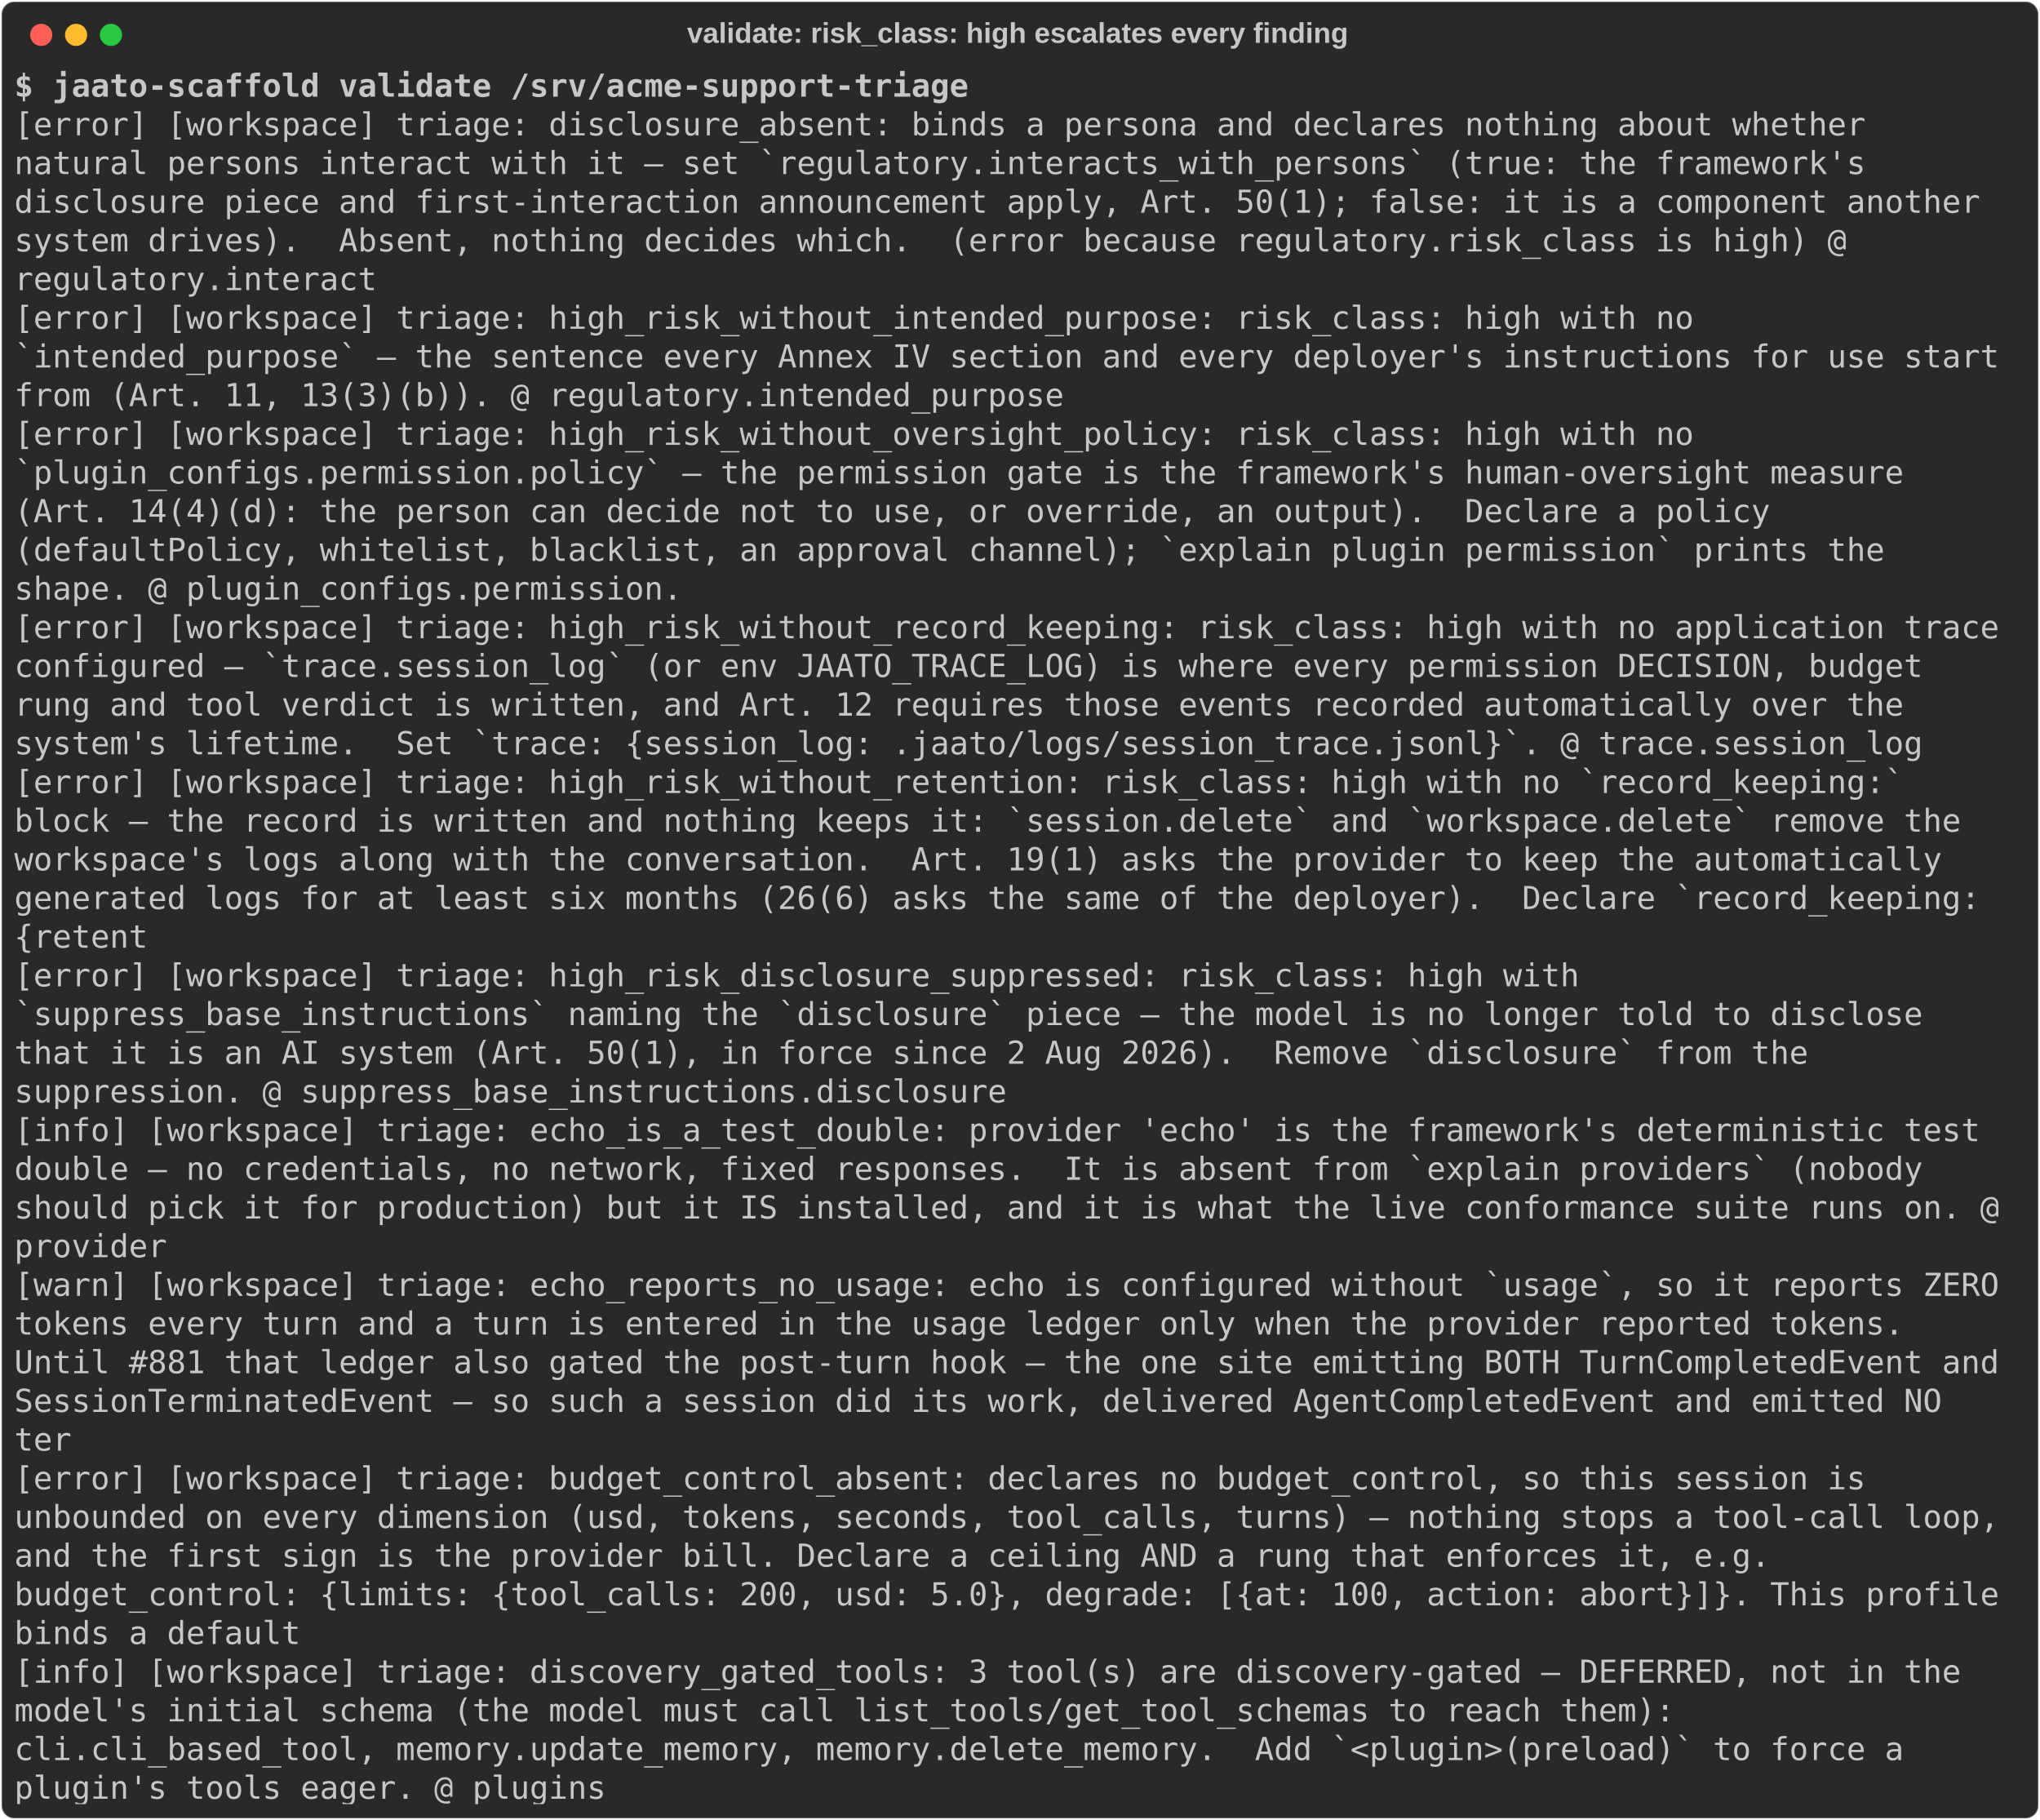
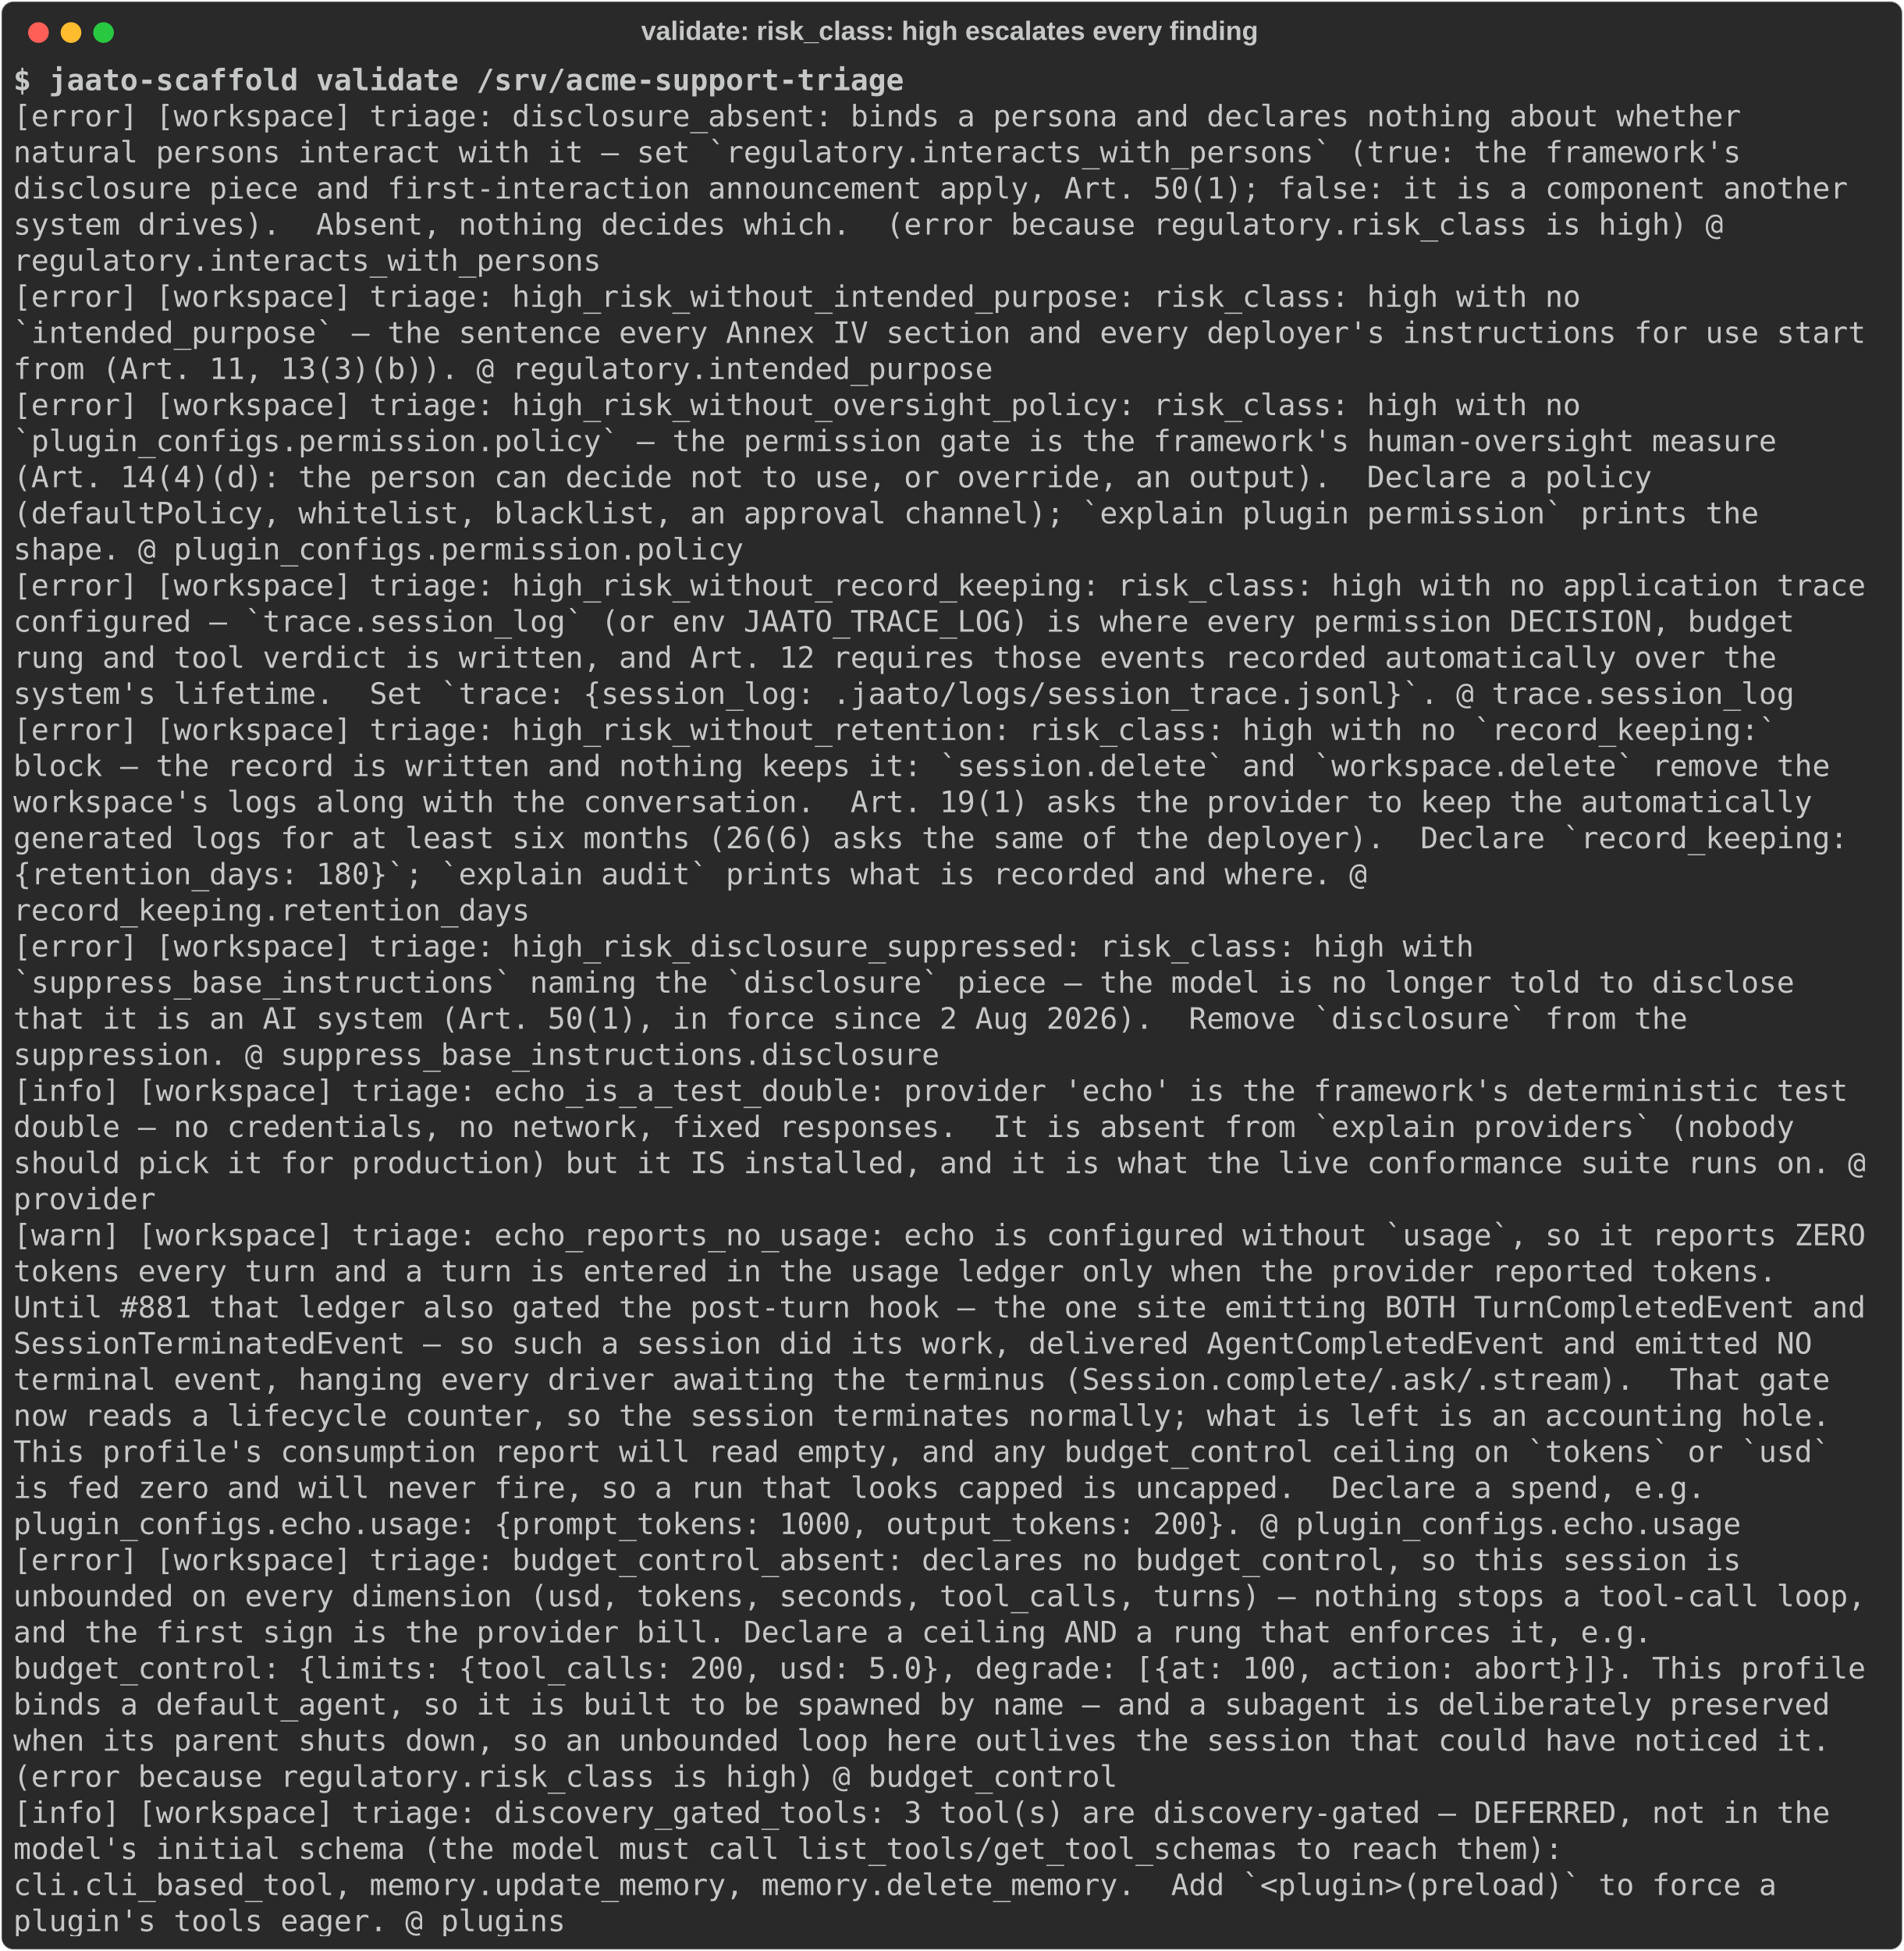
- <svg xmlns="http://www.w3.org/2000/svg" class="rich-terminal" viewBox="0 0 1287 1148.0">
+ <svg xmlns="http://www.w3.org/2000/svg" class="rich-terminal" viewBox="0 0 1287 1318.8">
  <style>

    @font-face {
        font-family: "Fira Code";
        src: local("FiraCode-Regular"),
                url("https://cdnjs.cloudflare.com/ajax/libs/firacode/6.2.0/woff2/FiraCode-Regular.woff2") format("woff2"),
                url("https://cdnjs.cloudflare.com/ajax/libs/firacode/6.2.0/woff/FiraCode-Regular.woff") format("woff");
        font-style: normal;
        font-weight: 400;
    }
    @font-face {
        font-family: "Fira Code";
        src: local("FiraCode-Bold"),
                url("https://cdnjs.cloudflare.com/ajax/libs/firacode/6.2.0/woff2/FiraCode-Bold.woff2") format("woff2"),
                url("https://cdnjs.cloudflare.com/ajax/libs/firacode/6.2.0/woff/FiraCode-Bold.woff") format("woff");
        font-style: bold;
        font-weight: 700;
    }

-     .terminal-1615847184-matrix {
+     .terminal-1482446021-matrix {
        font-family: Fira Code, monospace;
        font-size: 20px;
        line-height: 24.4px;
        font-variant-east-asian: full-width;
    }

-     .terminal-1615847184-title {
+     .terminal-1482446021-title {
        font-size: 18px;
        font-weight: bold;
        font-family: arial;
    }

-     .terminal-1615847184-r1 { fill: #c5c8c6;font-weight: bold }
- .terminal-1615847184-r2 { fill: #c5c8c6 }
+     .terminal-1482446021-r1 { fill: #c5c8c6;font-weight: bold }
+ .terminal-1482446021-r2 { fill: #c5c8c6 }
    </style>
  <defs>
-     <clipPath id="terminal-1615847184-clip-terminal">
-       <rect x="0" y="0" width="1267.8" height="1097.0" />
-     </clipPath>
-     <clipPath id="terminal-1615847184-line-0">
+     <clipPath id="terminal-1482446021-clip-terminal">
+       <rect x="0" y="0" width="1267.8" height="1267.8" />
+     </clipPath>
+     <clipPath id="terminal-1482446021-line-0">
      <rect x="0" y="1.5" width="1268.8" height="24.65" />
    </clipPath>
-     <clipPath id="terminal-1615847184-line-1">
+     <clipPath id="terminal-1482446021-line-1">
      <rect x="0" y="25.9" width="1268.8" height="24.65" />
    </clipPath>
-     <clipPath id="terminal-1615847184-line-2">
+     <clipPath id="terminal-1482446021-line-2">
      <rect x="0" y="50.3" width="1268.8" height="24.65" />
    </clipPath>
-     <clipPath id="terminal-1615847184-line-3">
+     <clipPath id="terminal-1482446021-line-3">
      <rect x="0" y="74.7" width="1268.8" height="24.65" />
    </clipPath>
-     <clipPath id="terminal-1615847184-line-4">
+     <clipPath id="terminal-1482446021-line-4">
      <rect x="0" y="99.1" width="1268.8" height="24.65" />
    </clipPath>
-     <clipPath id="terminal-1615847184-line-5">
+     <clipPath id="terminal-1482446021-line-5">
      <rect x="0" y="123.5" width="1268.8" height="24.65" />
    </clipPath>
-     <clipPath id="terminal-1615847184-line-6">
+     <clipPath id="terminal-1482446021-line-6">
      <rect x="0" y="147.9" width="1268.8" height="24.65" />
    </clipPath>
-     <clipPath id="terminal-1615847184-line-7">
+     <clipPath id="terminal-1482446021-line-7">
      <rect x="0" y="172.3" width="1268.8" height="24.65" />
    </clipPath>
-     <clipPath id="terminal-1615847184-line-8">
+     <clipPath id="terminal-1482446021-line-8">
      <rect x="0" y="196.7" width="1268.8" height="24.65" />
    </clipPath>
-     <clipPath id="terminal-1615847184-line-9">
+     <clipPath id="terminal-1482446021-line-9">
      <rect x="0" y="221.1" width="1268.8" height="24.65" />
    </clipPath>
-     <clipPath id="terminal-1615847184-line-10">
+     <clipPath id="terminal-1482446021-line-10">
      <rect x="0" y="245.5" width="1268.8" height="24.65" />
    </clipPath>
-     <clipPath id="terminal-1615847184-line-11">
+     <clipPath id="terminal-1482446021-line-11">
      <rect x="0" y="269.9" width="1268.8" height="24.65" />
    </clipPath>
-     <clipPath id="terminal-1615847184-line-12">
+     <clipPath id="terminal-1482446021-line-12">
      <rect x="0" y="294.3" width="1268.8" height="24.65" />
    </clipPath>
-     <clipPath id="terminal-1615847184-line-13">
+     <clipPath id="terminal-1482446021-line-13">
      <rect x="0" y="318.7" width="1268.8" height="24.65" />
    </clipPath>
-     <clipPath id="terminal-1615847184-line-14">
+     <clipPath id="terminal-1482446021-line-14">
      <rect x="0" y="343.1" width="1268.8" height="24.65" />
    </clipPath>
-     <clipPath id="terminal-1615847184-line-15">
+     <clipPath id="terminal-1482446021-line-15">
      <rect x="0" y="367.5" width="1268.8" height="24.65" />
    </clipPath>
-     <clipPath id="terminal-1615847184-line-16">
+     <clipPath id="terminal-1482446021-line-16">
      <rect x="0" y="391.9" width="1268.8" height="24.65" />
    </clipPath>
-     <clipPath id="terminal-1615847184-line-17">
+     <clipPath id="terminal-1482446021-line-17">
      <rect x="0" y="416.3" width="1268.8" height="24.65" />
    </clipPath>
-     <clipPath id="terminal-1615847184-line-18">
+     <clipPath id="terminal-1482446021-line-18">
      <rect x="0" y="440.7" width="1268.8" height="24.65" />
    </clipPath>
-     <clipPath id="terminal-1615847184-line-19">
+     <clipPath id="terminal-1482446021-line-19">
      <rect x="0" y="465.1" width="1268.8" height="24.65" />
    </clipPath>
-     <clipPath id="terminal-1615847184-line-20">
+     <clipPath id="terminal-1482446021-line-20">
      <rect x="0" y="489.5" width="1268.8" height="24.65" />
    </clipPath>
-     <clipPath id="terminal-1615847184-line-21">
+     <clipPath id="terminal-1482446021-line-21">
      <rect x="0" y="513.9" width="1268.8" height="24.65" />
    </clipPath>
-     <clipPath id="terminal-1615847184-line-22">
+     <clipPath id="terminal-1482446021-line-22">
      <rect x="0" y="538.3" width="1268.8" height="24.65" />
    </clipPath>
-     <clipPath id="terminal-1615847184-line-23">
+     <clipPath id="terminal-1482446021-line-23">
      <rect x="0" y="562.7" width="1268.8" height="24.65" />
    </clipPath>
-     <clipPath id="terminal-1615847184-line-24">
+     <clipPath id="terminal-1482446021-line-24">
      <rect x="0" y="587.1" width="1268.8" height="24.65" />
    </clipPath>
-     <clipPath id="terminal-1615847184-line-25">
+     <clipPath id="terminal-1482446021-line-25">
      <rect x="0" y="611.5" width="1268.8" height="24.65" />
    </clipPath>
-     <clipPath id="terminal-1615847184-line-26">
+     <clipPath id="terminal-1482446021-line-26">
      <rect x="0" y="635.9" width="1268.8" height="24.65" />
    </clipPath>
-     <clipPath id="terminal-1615847184-line-27">
+     <clipPath id="terminal-1482446021-line-27">
      <rect x="0" y="660.3" width="1268.8" height="24.65" />
    </clipPath>
-     <clipPath id="terminal-1615847184-line-28">
+     <clipPath id="terminal-1482446021-line-28">
      <rect x="0" y="684.7" width="1268.8" height="24.65" />
    </clipPath>
-     <clipPath id="terminal-1615847184-line-29">
+     <clipPath id="terminal-1482446021-line-29">
      <rect x="0" y="709.1" width="1268.8" height="24.65" />
    </clipPath>
-     <clipPath id="terminal-1615847184-line-30">
+     <clipPath id="terminal-1482446021-line-30">
      <rect x="0" y="733.5" width="1268.8" height="24.65" />
    </clipPath>
-     <clipPath id="terminal-1615847184-line-31">
+     <clipPath id="terminal-1482446021-line-31">
      <rect x="0" y="757.9" width="1268.8" height="24.65" />
    </clipPath>
-     <clipPath id="terminal-1615847184-line-32">
+     <clipPath id="terminal-1482446021-line-32">
      <rect x="0" y="782.3" width="1268.8" height="24.65" />
    </clipPath>
-     <clipPath id="terminal-1615847184-line-33">
+     <clipPath id="terminal-1482446021-line-33">
      <rect x="0" y="806.7" width="1268.8" height="24.65" />
    </clipPath>
-     <clipPath id="terminal-1615847184-line-34">
+     <clipPath id="terminal-1482446021-line-34">
      <rect x="0" y="831.1" width="1268.8" height="24.65" />
    </clipPath>
-     <clipPath id="terminal-1615847184-line-35">
+     <clipPath id="terminal-1482446021-line-35">
      <rect x="0" y="855.5" width="1268.8" height="24.65" />
    </clipPath>
-     <clipPath id="terminal-1615847184-line-36">
+     <clipPath id="terminal-1482446021-line-36">
      <rect x="0" y="879.9" width="1268.8" height="24.65" />
    </clipPath>
-     <clipPath id="terminal-1615847184-line-37">
+     <clipPath id="terminal-1482446021-line-37">
      <rect x="0" y="904.3" width="1268.8" height="24.65" />
    </clipPath>
-     <clipPath id="terminal-1615847184-line-38">
+     <clipPath id="terminal-1482446021-line-38">
      <rect x="0" y="928.7" width="1268.8" height="24.65" />
    </clipPath>
-     <clipPath id="terminal-1615847184-line-39">
+     <clipPath id="terminal-1482446021-line-39">
      <rect x="0" y="953.1" width="1268.8" height="24.65" />
    </clipPath>
-     <clipPath id="terminal-1615847184-line-40">
+     <clipPath id="terminal-1482446021-line-40">
      <rect x="0" y="977.5" width="1268.8" height="24.65" />
    </clipPath>
-     <clipPath id="terminal-1615847184-line-41">
+     <clipPath id="terminal-1482446021-line-41">
      <rect x="0" y="1001.9" width="1268.8" height="24.65" />
    </clipPath>
-     <clipPath id="terminal-1615847184-line-42">
+     <clipPath id="terminal-1482446021-line-42">
      <rect x="0" y="1026.3" width="1268.8" height="24.65" />
    </clipPath>
-     <clipPath id="terminal-1615847184-line-43">
+     <clipPath id="terminal-1482446021-line-43">
      <rect x="0" y="1050.7" width="1268.8" height="24.65" />
    </clipPath>
+     <clipPath id="terminal-1482446021-line-44">
+       <rect x="0" y="1075.1" width="1268.8" height="24.65" />
+     </clipPath>
+     <clipPath id="terminal-1482446021-line-45">
+       <rect x="0" y="1099.5" width="1268.8" height="24.65" />
+     </clipPath>
+     <clipPath id="terminal-1482446021-line-46">
+       <rect x="0" y="1123.9" width="1268.8" height="24.65" />
+     </clipPath>
+     <clipPath id="terminal-1482446021-line-47">
+       <rect x="0" y="1148.3" width="1268.8" height="24.65" />
+     </clipPath>
+     <clipPath id="terminal-1482446021-line-48">
+       <rect x="0" y="1172.7" width="1268.8" height="24.65" />
+     </clipPath>
+     <clipPath id="terminal-1482446021-line-49">
+       <rect x="0" y="1197.1" width="1268.8" height="24.65" />
+     </clipPath>
+     <clipPath id="terminal-1482446021-line-50">
+       <rect x="0" y="1221.5" width="1268.8" height="24.65" />
+     </clipPath>
  </defs>
-   <rect fill="#292929" stroke="rgba(255,255,255,0.35)" stroke-width="1" x="1" y="1" width="1285" height="1146" rx="8" />
-   <text class="terminal-1615847184-title" fill="#c5c8c6" text-anchor="middle" x="642" y="27">validate: risk_class: high escalates every finding</text>
+   <rect fill="#292929" stroke="rgba(255,255,255,0.35)" stroke-width="1" x="1" y="1" width="1285" height="1316.8" rx="8" />
+   <text class="terminal-1482446021-title" fill="#c5c8c6" text-anchor="middle" x="642" y="27">validate: risk_class: high escalates every finding</text>
  <g transform="translate(26,22)">
    <circle cx="0" cy="0" r="7" fill="#ff5f57" />
    <circle cx="22" cy="0" r="7" fill="#febc2e" />
    <circle cx="44" cy="0" r="7" fill="#28c840" />
  </g>
-   <g transform="translate(9, 41)" clip-path="url(#terminal-1615847184-clip-terminal)">
-     <g class="terminal-1615847184-matrix">
-       <text class="terminal-1615847184-r1" x="0" y="20" textLength="610" clip-path="url(#terminal-1615847184-line-0)">$ jaato-scaffold validate /srv/acme-support-triage</text>
-       <text class="terminal-1615847184-r2" x="1268.8" y="20" textLength="12.2" clip-path="url(#terminal-1615847184-line-0)">
- </text>
-       <text class="terminal-1615847184-r2" x="0" y="44.4" textLength="1195.6" clip-path="url(#terminal-1615847184-line-1)">[error] [workspace] triage: disclosure_absent: binds a persona and declares nothing about whether </text>
-       <text class="terminal-1615847184-r2" x="1268.8" y="44.4" textLength="12.2" clip-path="url(#terminal-1615847184-line-1)">
- </text>
-       <text class="terminal-1615847184-r2" x="0" y="68.8" textLength="1195.6" clip-path="url(#terminal-1615847184-line-2)">natural persons interact with it — set `regulatory.interacts_with_persons` (true: the framework's </text>
-       <text class="terminal-1615847184-r2" x="1268.8" y="68.8" textLength="12.2" clip-path="url(#terminal-1615847184-line-2)">
- </text>
-       <text class="terminal-1615847184-r2" x="0" y="93.2" textLength="1268.8" clip-path="url(#terminal-1615847184-line-3)">disclosure piece and first-interaction announcement apply, Art. 50(1); false: it is a component another </text>
-       <text class="terminal-1615847184-r2" x="1268.8" y="93.2" textLength="12.2" clip-path="url(#terminal-1615847184-line-3)">
- </text>
-       <text class="terminal-1615847184-r2" x="0" y="117.6" textLength="1183.4" clip-path="url(#terminal-1615847184-line-4)">system drives).  Absent, nothing decides which.  (error because regulatory.risk_class is high) @ </text>
-       <text class="terminal-1615847184-r2" x="1268.8" y="117.6" textLength="12.2" clip-path="url(#terminal-1615847184-line-4)">
- </text>
-       <text class="terminal-1615847184-r2" x="0" y="142" textLength="231.8" clip-path="url(#terminal-1615847184-line-5)">regulatory.interact</text>
-       <text class="terminal-1615847184-r2" x="1268.8" y="142" textLength="12.2" clip-path="url(#terminal-1615847184-line-5)">
- </text>
-       <text class="terminal-1615847184-r2" x="0" y="166.4" textLength="1085.8" clip-path="url(#terminal-1615847184-line-6)">[error] [workspace] triage: high_risk_without_intended_purpose: risk_class: high with no </text>
-       <text class="terminal-1615847184-r2" x="1268.8" y="166.4" textLength="12.2" clip-path="url(#terminal-1615847184-line-6)">
- </text>
-       <text class="terminal-1615847184-r2" x="0" y="190.8" textLength="1268.8" clip-path="url(#terminal-1615847184-line-7)">`intended_purpose` — the sentence every Annex IV section and every deployer's instructions for use start</text>
-       <text class="terminal-1615847184-r2" x="1268.8" y="190.8" textLength="12.2" clip-path="url(#terminal-1615847184-line-7)">
- </text>
-       <text class="terminal-1615847184-r2" x="0" y="215.2" textLength="671" clip-path="url(#terminal-1615847184-line-8)">from (Art. 11, 13(3)(b)). @ regulatory.intended_purpose</text>
-       <text class="terminal-1615847184-r2" x="1268.8" y="215.2" textLength="12.2" clip-path="url(#terminal-1615847184-line-8)">
- </text>
-       <text class="terminal-1615847184-r2" x="0" y="239.6" textLength="1085.8" clip-path="url(#terminal-1615847184-line-9)">[error] [workspace] triage: high_risk_without_oversight_policy: risk_class: high with no </text>
-       <text class="terminal-1615847184-r2" x="1268.8" y="239.6" textLength="12.2" clip-path="url(#terminal-1615847184-line-9)">
- </text>
-       <text class="terminal-1615847184-r2" x="0" y="264" textLength="1220" clip-path="url(#terminal-1615847184-line-10)">`plugin_configs.permission.policy` — the permission gate is the framework's human-oversight measure </text>
-       <text class="terminal-1615847184-r2" x="1268.8" y="264" textLength="12.2" clip-path="url(#terminal-1615847184-line-10)">
- </text>
-       <text class="terminal-1615847184-r2" x="0" y="288.4" textLength="1134.6" clip-path="url(#terminal-1615847184-line-11)">(Art. 14(4)(d): the person can decide not to use, or override, an output).  Declare a policy </text>
-       <text class="terminal-1615847184-r2" x="1268.8" y="288.4" textLength="12.2" clip-path="url(#terminal-1615847184-line-11)">
- </text>
-       <text class="terminal-1615847184-r2" x="0" y="312.8" textLength="1207.8" clip-path="url(#terminal-1615847184-line-12)">(defaultPolicy, whitelist, blacklist, an approval channel); `explain plugin permission` prints the </text>
-       <text class="terminal-1615847184-r2" x="1268.8" y="312.8" textLength="12.2" clip-path="url(#terminal-1615847184-line-12)">
- </text>
-       <text class="terminal-1615847184-r2" x="0" y="337.2" textLength="427" clip-path="url(#terminal-1615847184-line-13)">shape. @ plugin_configs.permission.</text>
-       <text class="terminal-1615847184-r2" x="1268.8" y="337.2" textLength="12.2" clip-path="url(#terminal-1615847184-line-13)">
- </text>
-       <text class="terminal-1615847184-r2" x="0" y="361.6" textLength="1268.8" clip-path="url(#terminal-1615847184-line-14)">[error] [workspace] triage: high_risk_without_record_keeping: risk_class: high with no application trace</text>
-       <text class="terminal-1615847184-r2" x="1268.8" y="361.6" textLength="12.2" clip-path="url(#terminal-1615847184-line-14)">
- </text>
-       <text class="terminal-1615847184-r2" x="0" y="386" textLength="1232.2" clip-path="url(#terminal-1615847184-line-15)">configured — `trace.session_log` (or env JAATO_TRACE_LOG) is where every permission DECISION, budget </text>
-       <text class="terminal-1615847184-r2" x="1268.8" y="386" textLength="12.2" clip-path="url(#terminal-1615847184-line-15)">
- </text>
-       <text class="terminal-1615847184-r2" x="0" y="410.4" textLength="1220" clip-path="url(#terminal-1615847184-line-16)">rung and tool verdict is written, and Art. 12 requires those events recorded automatically over the </text>
-       <text class="terminal-1615847184-r2" x="1268.8" y="410.4" textLength="12.2" clip-path="url(#terminal-1615847184-line-16)">
- </text>
-       <text class="terminal-1615847184-r2" x="0" y="434.8" textLength="1220" clip-path="url(#terminal-1615847184-line-17)">system's lifetime.  Set `trace: {session_log: .jaato/logs/session_trace.jsonl}`. @ trace.session_log</text>
-       <text class="terminal-1615847184-r2" x="1268.8" y="434.8" textLength="12.2" clip-path="url(#terminal-1615847184-line-17)">
- </text>
-       <text class="terminal-1615847184-r2" x="0" y="459.2" textLength="1220" clip-path="url(#terminal-1615847184-line-18)">[error] [workspace] triage: high_risk_without_retention: risk_class: high with no `record_keeping:` </text>
-       <text class="terminal-1615847184-r2" x="1268.8" y="459.2" textLength="12.2" clip-path="url(#terminal-1615847184-line-18)">
- </text>
-       <text class="terminal-1615847184-r2" x="0" y="483.6" textLength="1256.6" clip-path="url(#terminal-1615847184-line-19)">block — the record is written and nothing keeps it: `session.delete` and `workspace.delete` remove the </text>
-       <text class="terminal-1615847184-r2" x="1268.8" y="483.6" textLength="12.2" clip-path="url(#terminal-1615847184-line-19)">
- </text>
-       <text class="terminal-1615847184-r2" x="0" y="508" textLength="1244.4" clip-path="url(#terminal-1615847184-line-20)">workspace's logs along with the conversation.  Art. 19(1) asks the provider to keep the automatically </text>
-       <text class="terminal-1615847184-r2" x="1268.8" y="508" textLength="12.2" clip-path="url(#terminal-1615847184-line-20)">
- </text>
-       <text class="terminal-1615847184-r2" x="0" y="532.4" textLength="1268.8" clip-path="url(#terminal-1615847184-line-21)">generated logs for at least six months (26(6) asks the same of the deployer).  Declare `record_keeping: </text>
-       <text class="terminal-1615847184-r2" x="1268.8" y="532.4" textLength="12.2" clip-path="url(#terminal-1615847184-line-21)">
- </text>
-       <text class="terminal-1615847184-r2" x="0" y="556.8" textLength="85.4" clip-path="url(#terminal-1615847184-line-22)">{retent</text>
-       <text class="terminal-1615847184-r2" x="1268.8" y="556.8" textLength="12.2" clip-path="url(#terminal-1615847184-line-22)">
- </text>
-       <text class="terminal-1615847184-r2" x="0" y="581.2" textLength="1012.6" clip-path="url(#terminal-1615847184-line-23)">[error] [workspace] triage: high_risk_disclosure_suppressed: risk_class: high with </text>
-       <text class="terminal-1615847184-r2" x="1268.8" y="581.2" textLength="12.2" clip-path="url(#terminal-1615847184-line-23)">
- </text>
-       <text class="terminal-1615847184-r2" x="0" y="605.6" textLength="1232.2" clip-path="url(#terminal-1615847184-line-24)">`suppress_base_instructions` naming the `disclosure` piece — the model is no longer told to disclose </text>
-       <text class="terminal-1615847184-r2" x="1268.8" y="605.6" textLength="12.2" clip-path="url(#terminal-1615847184-line-24)">
- </text>
-       <text class="terminal-1615847184-r2" x="0" y="630" textLength="1159" clip-path="url(#terminal-1615847184-line-25)">that it is an AI system (Art. 50(1), in force since 2 Aug 2026).  Remove `disclosure` from the </text>
-       <text class="terminal-1615847184-r2" x="1268.8" y="630" textLength="12.2" clip-path="url(#terminal-1615847184-line-25)">
- </text>
-       <text class="terminal-1615847184-r2" x="0" y="654.4" textLength="634.4" clip-path="url(#terminal-1615847184-line-26)">suppression. @ suppress_base_instructions.disclosure</text>
-       <text class="terminal-1615847184-r2" x="1268.8" y="654.4" textLength="12.2" clip-path="url(#terminal-1615847184-line-26)">
- </text>
-       <text class="terminal-1615847184-r2" x="0" y="678.8" textLength="1268.8" clip-path="url(#terminal-1615847184-line-27)">[info] [workspace] triage: echo_is_a_test_double: provider 'echo' is the framework's deterministic test </text>
-       <text class="terminal-1615847184-r2" x="1268.8" y="678.8" textLength="12.2" clip-path="url(#terminal-1615847184-line-27)">
- </text>
-       <text class="terminal-1615847184-r2" x="0" y="703.2" textLength="1232.2" clip-path="url(#terminal-1615847184-line-28)">double — no credentials, no network, fixed responses.  It is absent from `explain providers` (nobody </text>
-       <text class="terminal-1615847184-r2" x="1268.8" y="703.2" textLength="12.2" clip-path="url(#terminal-1615847184-line-28)">
- </text>
-       <text class="terminal-1615847184-r2" x="0" y="727.6" textLength="1268.8" clip-path="url(#terminal-1615847184-line-29)">should pick it for production) but it IS installed, and it is what the live conformance suite runs on. @</text>
-       <text class="terminal-1615847184-r2" x="1268.8" y="727.6" textLength="12.2" clip-path="url(#terminal-1615847184-line-29)">
- </text>
-       <text class="terminal-1615847184-r2" x="0" y="752" textLength="97.6" clip-path="url(#terminal-1615847184-line-30)">provider</text>
-       <text class="terminal-1615847184-r2" x="1268.8" y="752" textLength="12.2" clip-path="url(#terminal-1615847184-line-30)">
- </text>
-       <text class="terminal-1615847184-r2" x="0" y="776.4" textLength="1268.8" clip-path="url(#terminal-1615847184-line-31)">[warn] [workspace] triage: echo_reports_no_usage: echo is configured without `usage`, so it reports ZERO</text>
-       <text class="terminal-1615847184-r2" x="1268.8" y="776.4" textLength="12.2" clip-path="url(#terminal-1615847184-line-31)">
- </text>
-       <text class="terminal-1615847184-r2" x="0" y="800.8" textLength="1232.2" clip-path="url(#terminal-1615847184-line-32)">tokens every turn and a turn is entered in the usage ledger only when the provider reported tokens.  </text>
-       <text class="terminal-1615847184-r2" x="1268.8" y="800.8" textLength="12.2" clip-path="url(#terminal-1615847184-line-32)">
- </text>
-       <text class="terminal-1615847184-r2" x="0" y="825.2" textLength="1268.8" clip-path="url(#terminal-1615847184-line-33)">Until #881 that ledger also gated the post-turn hook — the one site emitting BOTH TurnCompletedEvent and</text>
-       <text class="terminal-1615847184-r2" x="1268.8" y="825.2" textLength="12.2" clip-path="url(#terminal-1615847184-line-33)">
- </text>
-       <text class="terminal-1615847184-r2" x="0" y="849.6" textLength="1244.4" clip-path="url(#terminal-1615847184-line-34)">SessionTerminatedEvent — so such a session did its work, delivered AgentCompletedEvent and emitted NO </text>
-       <text class="terminal-1615847184-r2" x="1268.8" y="849.6" textLength="12.2" clip-path="url(#terminal-1615847184-line-34)">
- </text>
-       <text class="terminal-1615847184-r2" x="0" y="874" textLength="36.6" clip-path="url(#terminal-1615847184-line-35)">ter</text>
-       <text class="terminal-1615847184-r2" x="1268.8" y="874" textLength="12.2" clip-path="url(#terminal-1615847184-line-35)">
- </text>
-       <text class="terminal-1615847184-r2" x="0" y="898.4" textLength="1195.6" clip-path="url(#terminal-1615847184-line-36)">[error] [workspace] triage: budget_control_absent: declares no budget_control, so this session is </text>
-       <text class="terminal-1615847184-r2" x="1268.8" y="898.4" textLength="12.2" clip-path="url(#terminal-1615847184-line-36)">
- </text>
-       <text class="terminal-1615847184-r2" x="0" y="922.8" textLength="1268.8" clip-path="url(#terminal-1615847184-line-37)">unbounded on every dimension (usd, tokens, seconds, tool_calls, turns) — nothing stops a tool-call loop,</text>
-       <text class="terminal-1615847184-r2" x="1268.8" y="922.8" textLength="12.2" clip-path="url(#terminal-1615847184-line-37)">
- </text>
-       <text class="terminal-1615847184-r2" x="0" y="947.2" textLength="1134.6" clip-path="url(#terminal-1615847184-line-38)">and the first sign is the provider bill. Declare a ceiling AND a rung that enforces it, e.g. </text>
-       <text class="terminal-1615847184-r2" x="1268.8" y="947.2" textLength="12.2" clip-path="url(#terminal-1615847184-line-38)">
- </text>
-       <text class="terminal-1615847184-r2" x="0" y="971.6" textLength="1268.8" clip-path="url(#terminal-1615847184-line-39)">budget_control: {limits: {tool_calls: 200, usd: 5.0}, degrade: [{at: 100, action: abort}]}. This profile</text>
-       <text class="terminal-1615847184-r2" x="1268.8" y="971.6" textLength="12.2" clip-path="url(#terminal-1615847184-line-39)">
- </text>
-       <text class="terminal-1615847184-r2" x="0" y="996" textLength="183" clip-path="url(#terminal-1615847184-line-40)">binds a default</text>
-       <text class="terminal-1615847184-r2" x="1268.8" y="996" textLength="12.2" clip-path="url(#terminal-1615847184-line-40)">
- </text>
-       <text class="terminal-1615847184-r2" x="0" y="1020.4" textLength="1256.6" clip-path="url(#terminal-1615847184-line-41)">[info] [workspace] triage: discovery_gated_tools: 3 tool(s) are discovery-gated — DEFERRED, not in the </text>
-       <text class="terminal-1615847184-r2" x="1268.8" y="1020.4" textLength="12.2" clip-path="url(#terminal-1615847184-line-41)">
- </text>
-       <text class="terminal-1615847184-r2" x="0" y="1044.8" textLength="1073.6" clip-path="url(#terminal-1615847184-line-42)">model's initial schema (the model must call list_tools/get_tool_schemas to reach them): </text>
-       <text class="terminal-1615847184-r2" x="1268.8" y="1044.8" textLength="12.2" clip-path="url(#terminal-1615847184-line-42)">
- </text>
-       <text class="terminal-1615847184-r2" x="0" y="1069.2" textLength="1220" clip-path="url(#terminal-1615847184-line-43)">cli.cli_based_tool, memory.update_memory, memory.delete_memory.  Add `&lt;plugin&gt;(preload)` to force a </text>
-       <text class="terminal-1615847184-r2" x="1268.8" y="1069.2" textLength="12.2" clip-path="url(#terminal-1615847184-line-43)">
- </text>
-       <text class="terminal-1615847184-r2" x="0" y="1093.6" textLength="378.2" clip-path="url(#terminal-1615847184-line-44)">plugin's tools eager. @ plugins</text>
-       <text class="terminal-1615847184-r2" x="1268.8" y="1093.6" textLength="12.2" clip-path="url(#terminal-1615847184-line-44)">
+   <g transform="translate(9, 41)" clip-path="url(#terminal-1482446021-clip-terminal)">
+     <g class="terminal-1482446021-matrix">
+       <text class="terminal-1482446021-r1" x="0" y="20" textLength="610" clip-path="url(#terminal-1482446021-line-0)">$ jaato-scaffold validate /srv/acme-support-triage</text>
+       <text class="terminal-1482446021-r2" x="1268.8" y="20" textLength="12.2" clip-path="url(#terminal-1482446021-line-0)">
+ </text>
+       <text class="terminal-1482446021-r2" x="0" y="44.4" textLength="1195.6" clip-path="url(#terminal-1482446021-line-1)">[error] [workspace] triage: disclosure_absent: binds a persona and declares nothing about whether </text>
+       <text class="terminal-1482446021-r2" x="1268.8" y="44.4" textLength="12.2" clip-path="url(#terminal-1482446021-line-1)">
+ </text>
+       <text class="terminal-1482446021-r2" x="0" y="68.8" textLength="1195.6" clip-path="url(#terminal-1482446021-line-2)">natural persons interact with it — set `regulatory.interacts_with_persons` (true: the framework's </text>
+       <text class="terminal-1482446021-r2" x="1268.8" y="68.8" textLength="12.2" clip-path="url(#terminal-1482446021-line-2)">
+ </text>
+       <text class="terminal-1482446021-r2" x="0" y="93.2" textLength="1268.8" clip-path="url(#terminal-1482446021-line-3)">disclosure piece and first-interaction announcement apply, Art. 50(1); false: it is a component another </text>
+       <text class="terminal-1482446021-r2" x="1268.8" y="93.2" textLength="12.2" clip-path="url(#terminal-1482446021-line-3)">
+ </text>
+       <text class="terminal-1482446021-r2" x="0" y="117.6" textLength="1183.4" clip-path="url(#terminal-1482446021-line-4)">system drives).  Absent, nothing decides which.  (error because regulatory.risk_class is high) @ </text>
+       <text class="terminal-1482446021-r2" x="1268.8" y="117.6" textLength="12.2" clip-path="url(#terminal-1482446021-line-4)">
+ </text>
+       <text class="terminal-1482446021-r2" x="0" y="142" textLength="402.6" clip-path="url(#terminal-1482446021-line-5)">regulatory.interacts_with_persons</text>
+       <text class="terminal-1482446021-r2" x="1268.8" y="142" textLength="12.2" clip-path="url(#terminal-1482446021-line-5)">
+ </text>
+       <text class="terminal-1482446021-r2" x="0" y="166.4" textLength="1085.8" clip-path="url(#terminal-1482446021-line-6)">[error] [workspace] triage: high_risk_without_intended_purpose: risk_class: high with no </text>
+       <text class="terminal-1482446021-r2" x="1268.8" y="166.4" textLength="12.2" clip-path="url(#terminal-1482446021-line-6)">
+ </text>
+       <text class="terminal-1482446021-r2" x="0" y="190.8" textLength="1268.8" clip-path="url(#terminal-1482446021-line-7)">`intended_purpose` — the sentence every Annex IV section and every deployer's instructions for use start</text>
+       <text class="terminal-1482446021-r2" x="1268.8" y="190.8" textLength="12.2" clip-path="url(#terminal-1482446021-line-7)">
+ </text>
+       <text class="terminal-1482446021-r2" x="0" y="215.2" textLength="671" clip-path="url(#terminal-1482446021-line-8)">from (Art. 11, 13(3)(b)). @ regulatory.intended_purpose</text>
+       <text class="terminal-1482446021-r2" x="1268.8" y="215.2" textLength="12.2" clip-path="url(#terminal-1482446021-line-8)">
+ </text>
+       <text class="terminal-1482446021-r2" x="0" y="239.6" textLength="1085.8" clip-path="url(#terminal-1482446021-line-9)">[error] [workspace] triage: high_risk_without_oversight_policy: risk_class: high with no </text>
+       <text class="terminal-1482446021-r2" x="1268.8" y="239.6" textLength="12.2" clip-path="url(#terminal-1482446021-line-9)">
+ </text>
+       <text class="terminal-1482446021-r2" x="0" y="264" textLength="1220" clip-path="url(#terminal-1482446021-line-10)">`plugin_configs.permission.policy` — the permission gate is the framework's human-oversight measure </text>
+       <text class="terminal-1482446021-r2" x="1268.8" y="264" textLength="12.2" clip-path="url(#terminal-1482446021-line-10)">
+ </text>
+       <text class="terminal-1482446021-r2" x="0" y="288.4" textLength="1134.6" clip-path="url(#terminal-1482446021-line-11)">(Art. 14(4)(d): the person can decide not to use, or override, an output).  Declare a policy </text>
+       <text class="terminal-1482446021-r2" x="1268.8" y="288.4" textLength="12.2" clip-path="url(#terminal-1482446021-line-11)">
+ </text>
+       <text class="terminal-1482446021-r2" x="0" y="312.8" textLength="1207.8" clip-path="url(#terminal-1482446021-line-12)">(defaultPolicy, whitelist, blacklist, an approval channel); `explain plugin permission` prints the </text>
+       <text class="terminal-1482446021-r2" x="1268.8" y="312.8" textLength="12.2" clip-path="url(#terminal-1482446021-line-12)">
+ </text>
+       <text class="terminal-1482446021-r2" x="0" y="337.2" textLength="500.2" clip-path="url(#terminal-1482446021-line-13)">shape. @ plugin_configs.permission.policy</text>
+       <text class="terminal-1482446021-r2" x="1268.8" y="337.2" textLength="12.2" clip-path="url(#terminal-1482446021-line-13)">
+ </text>
+       <text class="terminal-1482446021-r2" x="0" y="361.6" textLength="1268.8" clip-path="url(#terminal-1482446021-line-14)">[error] [workspace] triage: high_risk_without_record_keeping: risk_class: high with no application trace</text>
+       <text class="terminal-1482446021-r2" x="1268.8" y="361.6" textLength="12.2" clip-path="url(#terminal-1482446021-line-14)">
+ </text>
+       <text class="terminal-1482446021-r2" x="0" y="386" textLength="1232.2" clip-path="url(#terminal-1482446021-line-15)">configured — `trace.session_log` (or env JAATO_TRACE_LOG) is where every permission DECISION, budget </text>
+       <text class="terminal-1482446021-r2" x="1268.8" y="386" textLength="12.2" clip-path="url(#terminal-1482446021-line-15)">
+ </text>
+       <text class="terminal-1482446021-r2" x="0" y="410.4" textLength="1220" clip-path="url(#terminal-1482446021-line-16)">rung and tool verdict is written, and Art. 12 requires those events recorded automatically over the </text>
+       <text class="terminal-1482446021-r2" x="1268.8" y="410.4" textLength="12.2" clip-path="url(#terminal-1482446021-line-16)">
+ </text>
+       <text class="terminal-1482446021-r2" x="0" y="434.8" textLength="1220" clip-path="url(#terminal-1482446021-line-17)">system's lifetime.  Set `trace: {session_log: .jaato/logs/session_trace.jsonl}`. @ trace.session_log</text>
+       <text class="terminal-1482446021-r2" x="1268.8" y="434.8" textLength="12.2" clip-path="url(#terminal-1482446021-line-17)">
+ </text>
+       <text class="terminal-1482446021-r2" x="0" y="459.2" textLength="1220" clip-path="url(#terminal-1482446021-line-18)">[error] [workspace] triage: high_risk_without_retention: risk_class: high with no `record_keeping:` </text>
+       <text class="terminal-1482446021-r2" x="1268.8" y="459.2" textLength="12.2" clip-path="url(#terminal-1482446021-line-18)">
+ </text>
+       <text class="terminal-1482446021-r2" x="0" y="483.6" textLength="1256.6" clip-path="url(#terminal-1482446021-line-19)">block — the record is written and nothing keeps it: `session.delete` and `workspace.delete` remove the </text>
+       <text class="terminal-1482446021-r2" x="1268.8" y="483.6" textLength="12.2" clip-path="url(#terminal-1482446021-line-19)">
+ </text>
+       <text class="terminal-1482446021-r2" x="0" y="508" textLength="1244.4" clip-path="url(#terminal-1482446021-line-20)">workspace's logs along with the conversation.  Art. 19(1) asks the provider to keep the automatically </text>
+       <text class="terminal-1482446021-r2" x="1268.8" y="508" textLength="12.2" clip-path="url(#terminal-1482446021-line-20)">
+ </text>
+       <text class="terminal-1482446021-r2" x="0" y="532.4" textLength="1268.8" clip-path="url(#terminal-1482446021-line-21)">generated logs for at least six months (26(6) asks the same of the deployer).  Declare `record_keeping: </text>
+       <text class="terminal-1482446021-r2" x="1268.8" y="532.4" textLength="12.2" clip-path="url(#terminal-1482446021-line-21)">
+ </text>
+       <text class="terminal-1482446021-r2" x="0" y="556.8" textLength="939.4" clip-path="url(#terminal-1482446021-line-22)">{retention_days: 180}`; `explain audit` prints what is recorded and where. @ </text>
+       <text class="terminal-1482446021-r2" x="1268.8" y="556.8" textLength="12.2" clip-path="url(#terminal-1482446021-line-22)">
+ </text>
+       <text class="terminal-1482446021-r2" x="0" y="581.2" textLength="353.8" clip-path="url(#terminal-1482446021-line-23)">record_keeping.retention_days</text>
+       <text class="terminal-1482446021-r2" x="1268.8" y="581.2" textLength="12.2" clip-path="url(#terminal-1482446021-line-23)">
+ </text>
+       <text class="terminal-1482446021-r2" x="0" y="605.6" textLength="1012.6" clip-path="url(#terminal-1482446021-line-24)">[error] [workspace] triage: high_risk_disclosure_suppressed: risk_class: high with </text>
+       <text class="terminal-1482446021-r2" x="1268.8" y="605.6" textLength="12.2" clip-path="url(#terminal-1482446021-line-24)">
+ </text>
+       <text class="terminal-1482446021-r2" x="0" y="630" textLength="1232.2" clip-path="url(#terminal-1482446021-line-25)">`suppress_base_instructions` naming the `disclosure` piece — the model is no longer told to disclose </text>
+       <text class="terminal-1482446021-r2" x="1268.8" y="630" textLength="12.2" clip-path="url(#terminal-1482446021-line-25)">
+ </text>
+       <text class="terminal-1482446021-r2" x="0" y="654.4" textLength="1159" clip-path="url(#terminal-1482446021-line-26)">that it is an AI system (Art. 50(1), in force since 2 Aug 2026).  Remove `disclosure` from the </text>
+       <text class="terminal-1482446021-r2" x="1268.8" y="654.4" textLength="12.2" clip-path="url(#terminal-1482446021-line-26)">
+ </text>
+       <text class="terminal-1482446021-r2" x="0" y="678.8" textLength="634.4" clip-path="url(#terminal-1482446021-line-27)">suppression. @ suppress_base_instructions.disclosure</text>
+       <text class="terminal-1482446021-r2" x="1268.8" y="678.8" textLength="12.2" clip-path="url(#terminal-1482446021-line-27)">
+ </text>
+       <text class="terminal-1482446021-r2" x="0" y="703.2" textLength="1268.8" clip-path="url(#terminal-1482446021-line-28)">[info] [workspace] triage: echo_is_a_test_double: provider 'echo' is the framework's deterministic test </text>
+       <text class="terminal-1482446021-r2" x="1268.8" y="703.2" textLength="12.2" clip-path="url(#terminal-1482446021-line-28)">
+ </text>
+       <text class="terminal-1482446021-r2" x="0" y="727.6" textLength="1232.2" clip-path="url(#terminal-1482446021-line-29)">double — no credentials, no network, fixed responses.  It is absent from `explain providers` (nobody </text>
+       <text class="terminal-1482446021-r2" x="1268.8" y="727.6" textLength="12.2" clip-path="url(#terminal-1482446021-line-29)">
+ </text>
+       <text class="terminal-1482446021-r2" x="0" y="752" textLength="1268.8" clip-path="url(#terminal-1482446021-line-30)">should pick it for production) but it IS installed, and it is what the live conformance suite runs on. @</text>
+       <text class="terminal-1482446021-r2" x="1268.8" y="752" textLength="12.2" clip-path="url(#terminal-1482446021-line-30)">
+ </text>
+       <text class="terminal-1482446021-r2" x="0" y="776.4" textLength="97.6" clip-path="url(#terminal-1482446021-line-31)">provider</text>
+       <text class="terminal-1482446021-r2" x="1268.8" y="776.4" textLength="12.2" clip-path="url(#terminal-1482446021-line-31)">
+ </text>
+       <text class="terminal-1482446021-r2" x="0" y="800.8" textLength="1268.8" clip-path="url(#terminal-1482446021-line-32)">[warn] [workspace] triage: echo_reports_no_usage: echo is configured without `usage`, so it reports ZERO</text>
+       <text class="terminal-1482446021-r2" x="1268.8" y="800.8" textLength="12.2" clip-path="url(#terminal-1482446021-line-32)">
+ </text>
+       <text class="terminal-1482446021-r2" x="0" y="825.2" textLength="1232.2" clip-path="url(#terminal-1482446021-line-33)">tokens every turn and a turn is entered in the usage ledger only when the provider reported tokens.  </text>
+       <text class="terminal-1482446021-r2" x="1268.8" y="825.2" textLength="12.2" clip-path="url(#terminal-1482446021-line-33)">
+ </text>
+       <text class="terminal-1482446021-r2" x="0" y="849.6" textLength="1268.8" clip-path="url(#terminal-1482446021-line-34)">Until #881 that ledger also gated the post-turn hook — the one site emitting BOTH TurnCompletedEvent and</text>
+       <text class="terminal-1482446021-r2" x="1268.8" y="849.6" textLength="12.2" clip-path="url(#terminal-1482446021-line-34)">
+ </text>
+       <text class="terminal-1482446021-r2" x="0" y="874" textLength="1244.4" clip-path="url(#terminal-1482446021-line-35)">SessionTerminatedEvent — so such a session did its work, delivered AgentCompletedEvent and emitted NO </text>
+       <text class="terminal-1482446021-r2" x="1268.8" y="874" textLength="12.2" clip-path="url(#terminal-1482446021-line-35)">
+ </text>
+       <text class="terminal-1482446021-r2" x="0" y="898.4" textLength="1256.6" clip-path="url(#terminal-1482446021-line-36)">terminal event, hanging every driver awaiting the terminus (Session.complete/.ask/.stream).  That gate </text>
+       <text class="terminal-1482446021-r2" x="1268.8" y="898.4" textLength="12.2" clip-path="url(#terminal-1482446021-line-36)">
+ </text>
+       <text class="terminal-1482446021-r2" x="0" y="922.8" textLength="1268.8" clip-path="url(#terminal-1482446021-line-37)">now reads a lifecycle counter, so the session terminates normally; what is left is an accounting hole.  </text>
+       <text class="terminal-1482446021-r2" x="1268.8" y="922.8" textLength="12.2" clip-path="url(#terminal-1482446021-line-37)">
+ </text>
+       <text class="terminal-1482446021-r2" x="0" y="947.2" textLength="1256.6" clip-path="url(#terminal-1482446021-line-38)">This profile's consumption report will read empty, and any budget_control ceiling on `tokens` or `usd` </text>
+       <text class="terminal-1482446021-r2" x="1268.8" y="947.2" textLength="12.2" clip-path="url(#terminal-1482446021-line-38)">
+ </text>
+       <text class="terminal-1482446021-r2" x="0" y="971.6" textLength="1171.2" clip-path="url(#terminal-1482446021-line-39)">is fed zero and will never fire, so a run that looks capped is uncapped.  Declare a spend, e.g. </text>
+       <text class="terminal-1482446021-r2" x="1268.8" y="971.6" textLength="12.2" clip-path="url(#terminal-1482446021-line-39)">
+ </text>
+       <text class="terminal-1482446021-r2" x="0" y="996" textLength="1183.4" clip-path="url(#terminal-1482446021-line-40)">plugin_configs.echo.usage: {prompt_tokens: 1000, output_tokens: 200}. @ plugin_configs.echo.usage</text>
+       <text class="terminal-1482446021-r2" x="1268.8" y="996" textLength="12.2" clip-path="url(#terminal-1482446021-line-40)">
+ </text>
+       <text class="terminal-1482446021-r2" x="0" y="1020.4" textLength="1195.6" clip-path="url(#terminal-1482446021-line-41)">[error] [workspace] triage: budget_control_absent: declares no budget_control, so this session is </text>
+       <text class="terminal-1482446021-r2" x="1268.8" y="1020.4" textLength="12.2" clip-path="url(#terminal-1482446021-line-41)">
+ </text>
+       <text class="terminal-1482446021-r2" x="0" y="1044.8" textLength="1268.8" clip-path="url(#terminal-1482446021-line-42)">unbounded on every dimension (usd, tokens, seconds, tool_calls, turns) — nothing stops a tool-call loop,</text>
+       <text class="terminal-1482446021-r2" x="1268.8" y="1044.8" textLength="12.2" clip-path="url(#terminal-1482446021-line-42)">
+ </text>
+       <text class="terminal-1482446021-r2" x="0" y="1069.2" textLength="1134.6" clip-path="url(#terminal-1482446021-line-43)">and the first sign is the provider bill. Declare a ceiling AND a rung that enforces it, e.g. </text>
+       <text class="terminal-1482446021-r2" x="1268.8" y="1069.2" textLength="12.2" clip-path="url(#terminal-1482446021-line-43)">
+ </text>
+       <text class="terminal-1482446021-r2" x="0" y="1093.6" textLength="1268.8" clip-path="url(#terminal-1482446021-line-44)">budget_control: {limits: {tool_calls: 200, usd: 5.0}, degrade: [{at: 100, action: abort}]}. This profile</text>
+       <text class="terminal-1482446021-r2" x="1268.8" y="1093.6" textLength="12.2" clip-path="url(#terminal-1482446021-line-44)">
+ </text>
+       <text class="terminal-1482446021-r2" x="0" y="1118" textLength="1256.6" clip-path="url(#terminal-1482446021-line-45)">binds a default_agent, so it is built to be spawned by name — and a subagent is deliberately preserved </text>
+       <text class="terminal-1482446021-r2" x="1268.8" y="1118" textLength="12.2" clip-path="url(#terminal-1482446021-line-45)">
+ </text>
+       <text class="terminal-1482446021-r2" x="0" y="1142.4" textLength="1268.8" clip-path="url(#terminal-1482446021-line-46)">when its parent shuts down, so an unbounded loop here outlives the session that could have noticed it.  </text>
+       <text class="terminal-1482446021-r2" x="1268.8" y="1142.4" textLength="12.2" clip-path="url(#terminal-1482446021-line-46)">
+ </text>
+       <text class="terminal-1482446021-r2" x="0" y="1166.8" textLength="756.4" clip-path="url(#terminal-1482446021-line-47)">(error because regulatory.risk_class is high) @ budget_control</text>
+       <text class="terminal-1482446021-r2" x="1268.8" y="1166.8" textLength="12.2" clip-path="url(#terminal-1482446021-line-47)">
+ </text>
+       <text class="terminal-1482446021-r2" x="0" y="1191.2" textLength="1256.6" clip-path="url(#terminal-1482446021-line-48)">[info] [workspace] triage: discovery_gated_tools: 3 tool(s) are discovery-gated — DEFERRED, not in the </text>
+       <text class="terminal-1482446021-r2" x="1268.8" y="1191.2" textLength="12.2" clip-path="url(#terminal-1482446021-line-48)">
+ </text>
+       <text class="terminal-1482446021-r2" x="0" y="1215.6" textLength="1073.6" clip-path="url(#terminal-1482446021-line-49)">model's initial schema (the model must call list_tools/get_tool_schemas to reach them): </text>
+       <text class="terminal-1482446021-r2" x="1268.8" y="1215.6" textLength="12.2" clip-path="url(#terminal-1482446021-line-49)">
+ </text>
+       <text class="terminal-1482446021-r2" x="0" y="1240" textLength="1220" clip-path="url(#terminal-1482446021-line-50)">cli.cli_based_tool, memory.update_memory, memory.delete_memory.  Add `&lt;plugin&gt;(preload)` to force a </text>
+       <text class="terminal-1482446021-r2" x="1268.8" y="1240" textLength="12.2" clip-path="url(#terminal-1482446021-line-50)">
+ </text>
+       <text class="terminal-1482446021-r2" x="0" y="1264.4" textLength="378.2" clip-path="url(#terminal-1482446021-line-51)">plugin's tools eager. @ plugins</text>
+       <text class="terminal-1482446021-r2" x="1268.8" y="1264.4" textLength="12.2" clip-path="url(#terminal-1482446021-line-51)">
</text>
    </g>
  </g>
</svg>
